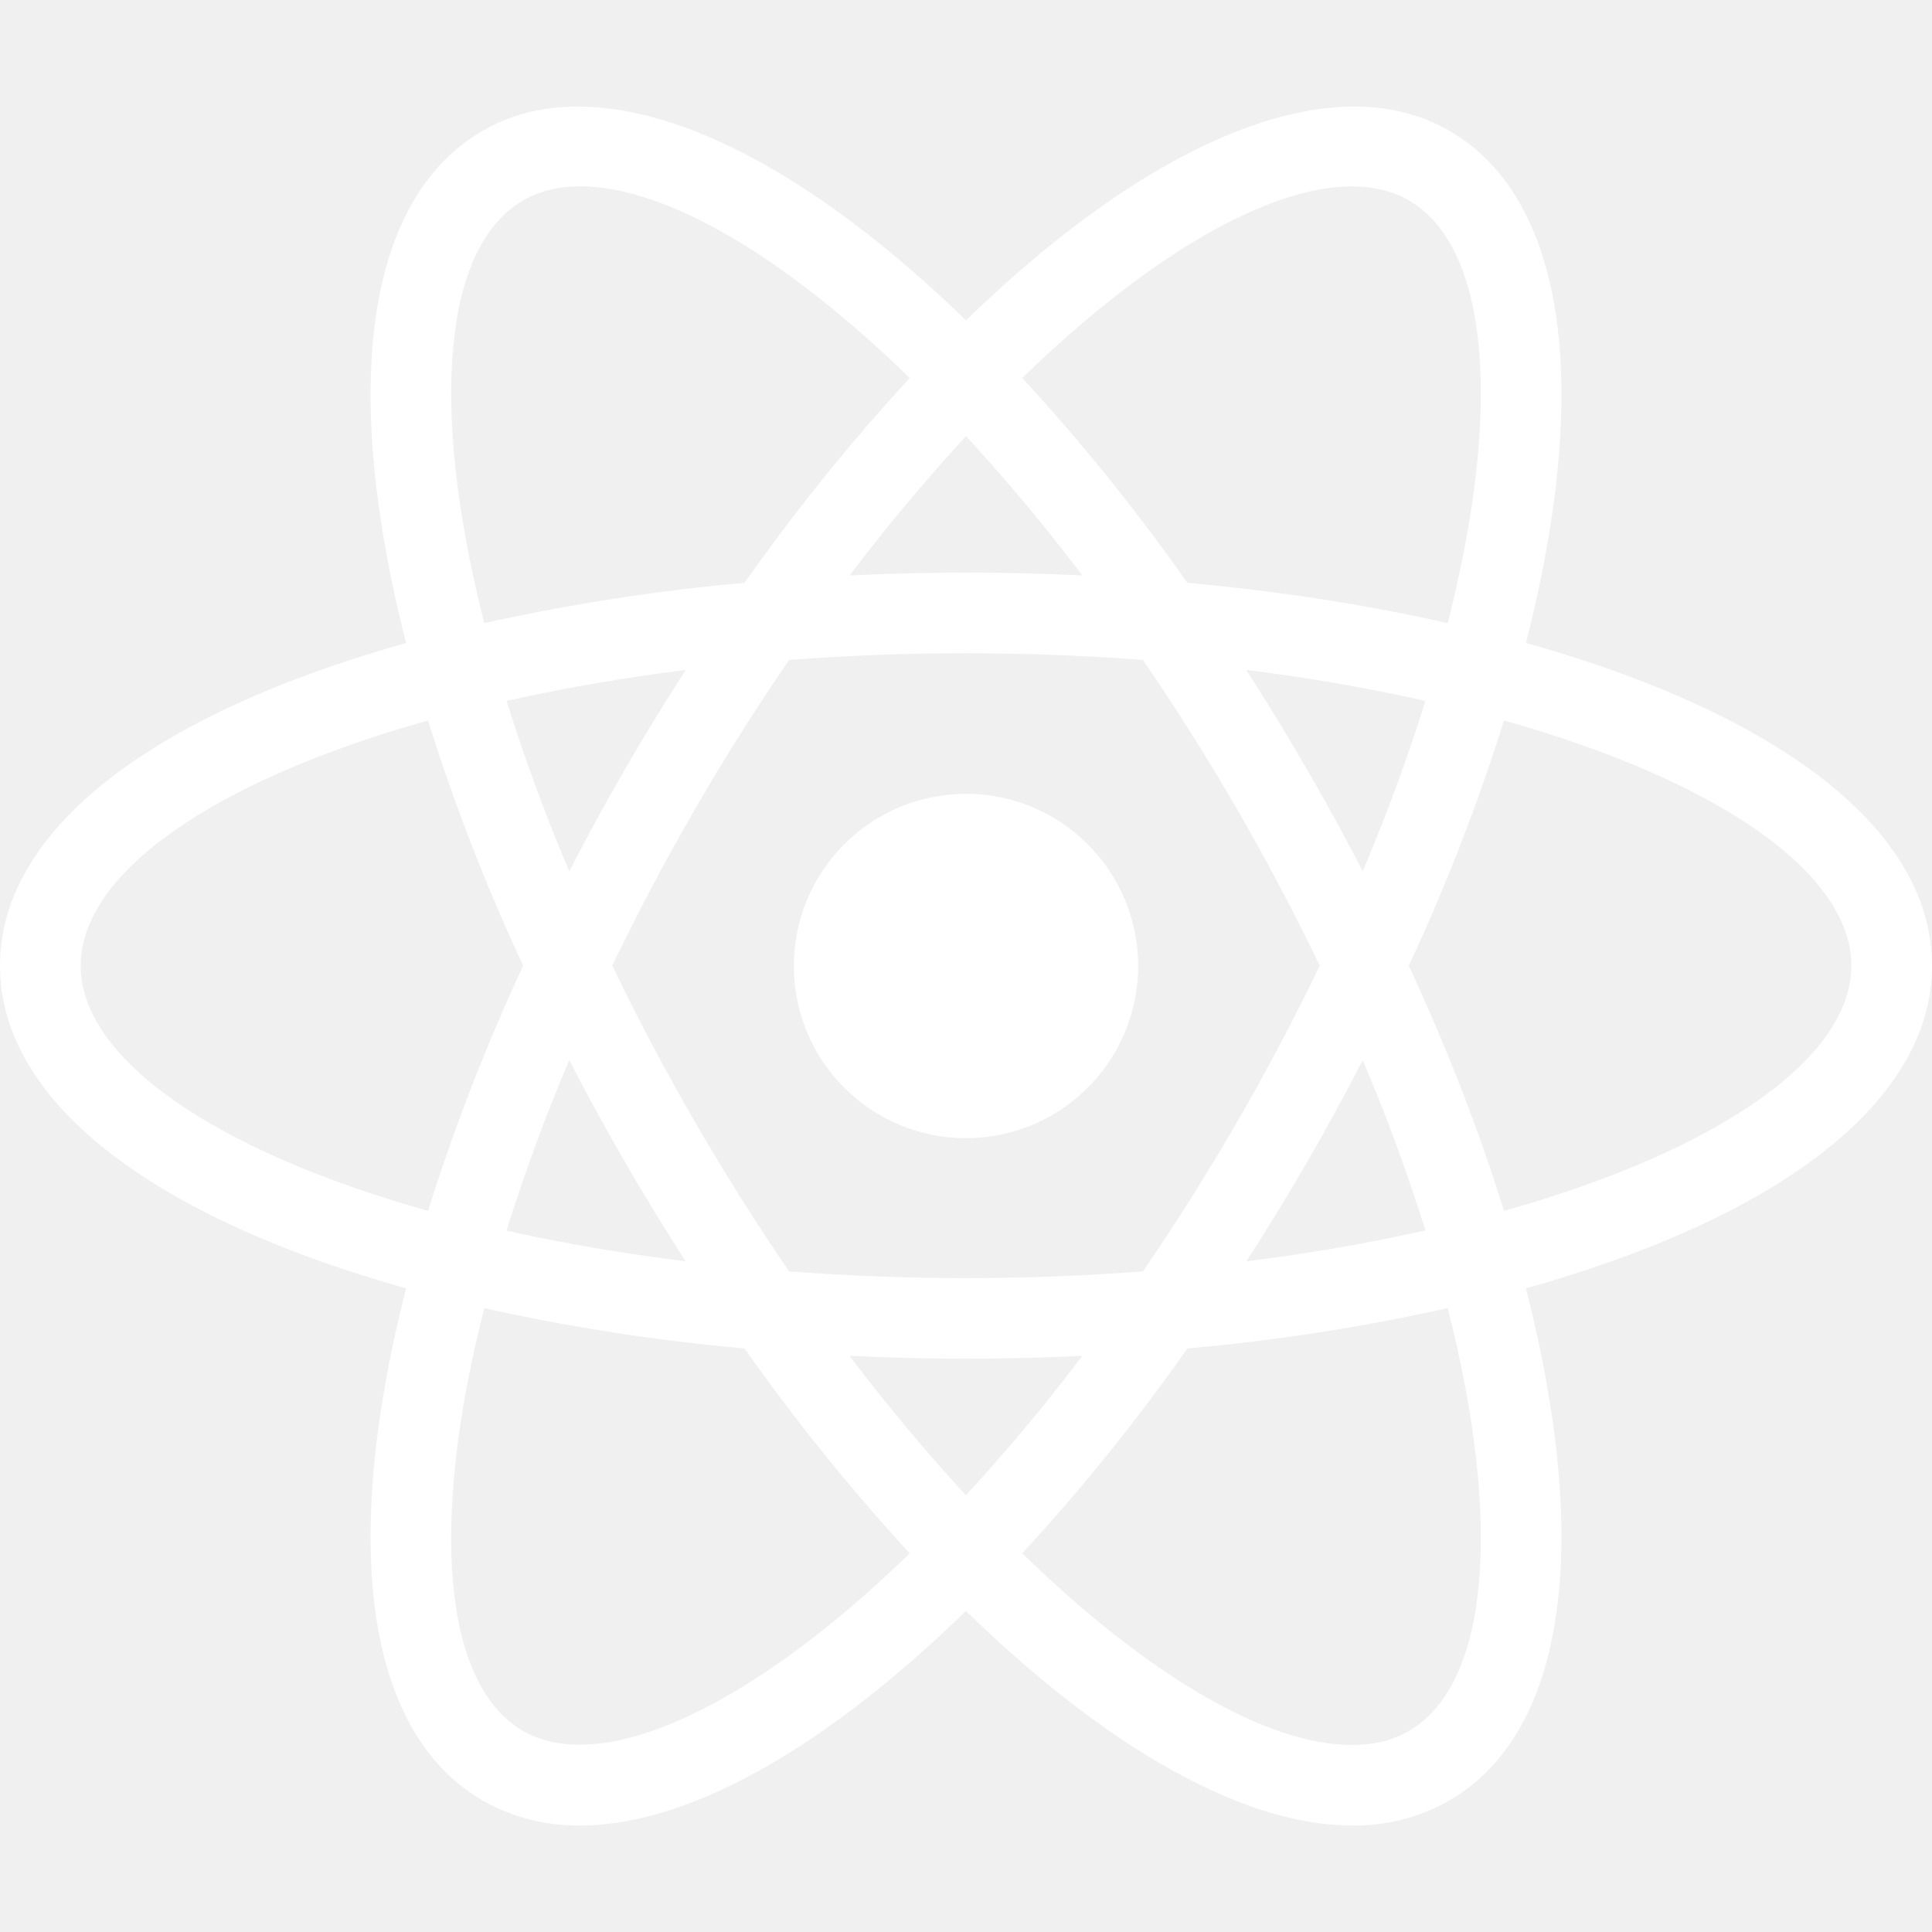
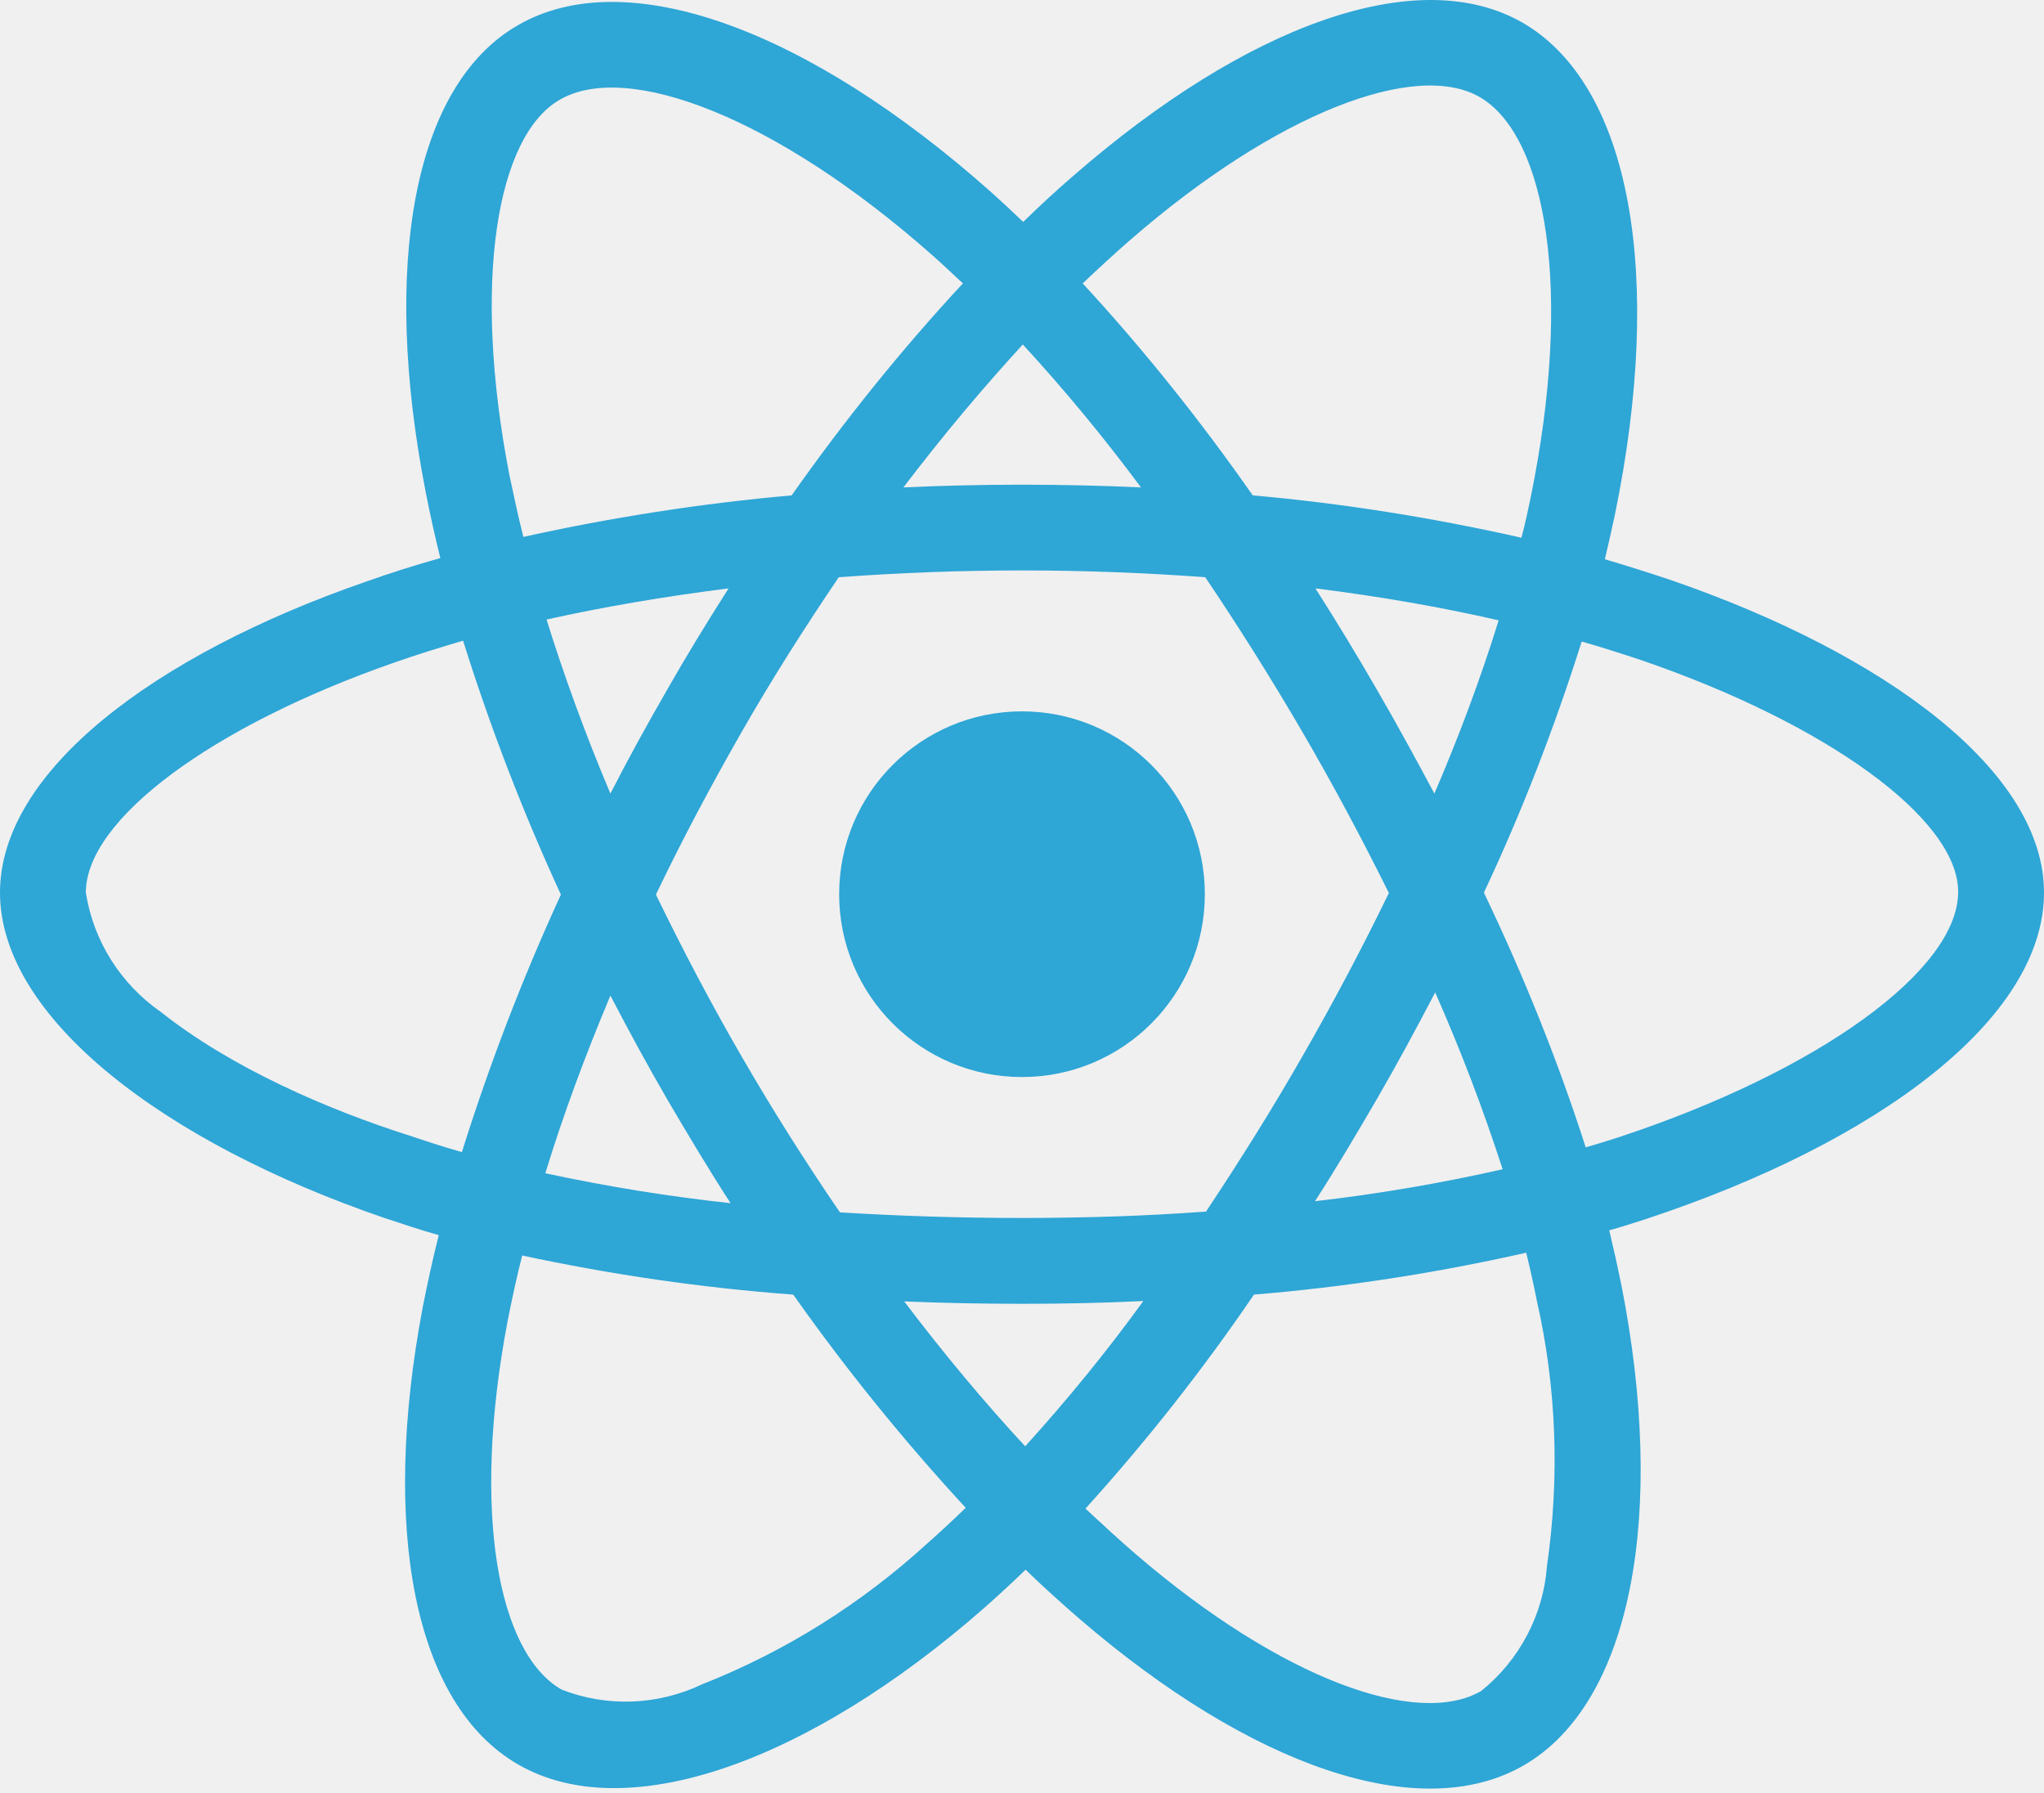
- <svg xmlns="http://www.w3.org/2000/svg" width="24" height="24" viewBox="0 0 24 24" fill="none">
-   <path d="M12 9.861C11.719 9.861 11.441 9.916 11.181 10.024C10.922 10.131 10.686 10.289 10.488 10.488C10.289 10.686 10.131 10.922 10.024 11.181C9.916 11.441 9.861 11.719 9.861 12C9.861 12.281 9.916 12.559 10.024 12.819C10.131 13.078 10.289 13.314 10.488 13.512C10.686 13.711 10.922 13.869 11.181 13.976C11.441 14.084 11.719 14.139 12 14.139C12.281 14.139 12.559 14.084 12.819 13.976C13.078 13.869 13.314 13.711 13.512 13.512C13.711 13.314 13.869 13.078 13.976 12.819C14.084 12.559 14.139 12.281 14.139 12C14.139 11.719 14.084 11.441 13.976 11.181C13.869 10.922 13.711 10.686 13.512 10.488C13.314 10.289 13.078 10.131 12.819 10.024C12.559 9.916 12.281 9.861 12 9.861ZM6.008 16.255L5.536 16.135C2.018 15.246 0 13.737 0 11.996C0 10.255 2.018 8.746 5.536 7.857L6.008 7.738L6.141 8.206C6.497 9.434 6.953 10.63 7.504 11.784L7.605 11.997L7.504 12.21C6.952 13.363 6.496 14.56 6.141 15.788L6.008 16.255ZM5.317 8.95C2.643 9.701 1.002 10.85 1.002 11.996C1.002 13.141 2.643 14.29 5.317 15.042C5.644 14.002 6.039 12.984 6.499 11.996C6.038 11.008 5.643 9.99 5.317 8.95V8.95ZM17.992 16.255L17.859 15.786C17.503 14.558 17.047 13.362 16.495 12.209L16.394 11.996L16.495 11.783C17.047 10.63 17.503 9.433 17.859 8.205L17.992 7.737L18.465 7.856C21.982 8.745 24 10.254 24 11.996C24 13.738 21.982 15.246 18.465 16.135L17.992 16.255V16.255ZM17.501 11.996C17.981 13.035 18.378 14.056 18.683 15.042C21.358 14.29 22.998 13.141 22.998 11.996C22.998 10.85 21.357 9.702 18.683 8.95C18.356 9.99 17.962 11.008 17.501 11.996V11.996ZM5.31 8.945L5.177 8.478C4.188 4.992 4.488 2.494 6 1.622C7.483 0.766 9.864 1.777 12.359 4.338L12.699 4.687L12.359 5.036C11.473 5.958 10.662 6.95 9.937 8.003L9.802 8.196L9.567 8.216C8.291 8.317 7.025 8.521 5.782 8.826L5.31 8.945V8.945ZM7.206 2.315C6.938 2.315 6.701 2.373 6.501 2.488C5.507 3.061 5.331 5.053 6.016 7.741C7.082 7.504 8.162 7.337 9.249 7.24C9.876 6.348 10.562 5.498 11.301 4.696C9.741 3.177 8.264 2.315 7.206 2.315V2.315ZM16.795 22.677C16.794 22.677 16.794 22.677 16.795 22.677C15.37 22.677 13.54 21.604 11.641 19.654L11.301 19.305L11.641 18.956C12.527 18.034 13.337 17.041 14.062 15.988L14.197 15.795L14.431 15.775C15.708 15.675 16.974 15.471 18.218 15.166L18.69 15.047L18.824 15.515C19.811 18.999 19.512 21.498 18 22.369C17.633 22.577 17.217 22.683 16.795 22.677V22.677ZM12.699 19.296C14.259 20.815 15.736 21.677 16.794 21.677H16.795C17.062 21.677 17.3 21.619 17.499 21.504C18.493 20.931 18.67 18.938 17.984 16.25C16.918 16.487 15.838 16.655 14.75 16.751C14.123 17.644 13.438 18.494 12.699 19.296V19.296ZM18.69 8.945L18.218 8.826C16.974 8.52 15.708 8.316 14.431 8.216L14.197 8.196L14.062 8.003C13.337 6.95 12.528 5.957 11.641 5.036L11.301 4.687L11.641 4.338C14.135 1.778 16.515 0.767 18 1.622C19.512 2.494 19.812 4.992 18.824 8.477L18.69 8.945ZM14.75 7.24C15.892 7.344 16.977 7.513 17.984 7.741C18.67 5.053 18.493 3.061 17.499 2.488C16.511 1.917 14.654 2.792 12.699 4.696C13.438 5.498 14.123 6.348 14.75 7.24V7.24ZM7.206 22.677C6.784 22.683 6.368 22.577 6 22.369C4.488 21.498 4.188 19 5.177 15.515L5.309 15.047L5.781 15.166C6.936 15.457 8.21 15.662 9.566 15.775L9.801 15.795L9.935 15.988C10.661 17.041 11.471 18.034 12.357 18.956L12.697 19.305L12.357 19.654C10.459 21.604 8.629 22.677 7.206 22.677V22.677ZM6.016 16.25C5.33 18.938 5.507 20.931 6.501 21.504C7.488 22.067 9.344 21.199 11.301 19.296C10.562 18.493 9.877 17.643 9.249 16.751C8.162 16.655 7.082 16.488 6.016 16.25V16.25ZM12 16.878C11.177 16.878 10.331 16.842 9.484 16.772L9.249 16.752L9.114 16.559C8.635 15.871 8.185 15.163 7.764 14.437C7.345 13.711 6.956 12.967 6.598 12.209L6.498 11.996L6.598 11.783C6.956 11.024 7.345 10.281 7.764 9.555C8.178 8.839 8.633 8.125 9.114 7.433L9.249 7.24L9.484 7.22C11.159 7.078 12.842 7.078 14.517 7.22L14.751 7.24L14.885 7.433C15.844 8.81 16.686 10.265 17.402 11.783L17.503 11.996L17.402 12.209C16.688 13.728 15.846 15.183 14.885 16.559L14.751 16.752L14.517 16.772C13.67 16.842 12.823 16.878 12 16.878V16.878ZM9.803 15.794C11.283 15.905 12.717 15.905 14.198 15.794C15.025 14.585 15.759 13.316 16.394 11.996C15.76 10.676 15.026 9.406 14.197 8.198C12.734 8.087 11.266 8.087 9.803 8.198C8.974 9.406 8.24 10.675 7.606 11.996C8.242 13.316 8.976 14.585 9.803 15.794V15.794Z" fill="white" />
+ <svg xmlns="http://www.w3.org/2000/svg" width="512" height="449" viewBox="0 0 512 449" fill="none">
+   <path d="M418.2 145.187C412.8 143.387 407.4 141.687 402 140.087C402.9 136.387 403.7 132.687 404.5 128.987C416.8 69.387 408.7 21.488 381.4 5.688C355.1 -9.413 312.2 6.287 268.8 44.087C264.5 47.788 260.3 51.688 256.3 55.587C253.6 52.987 250.8 50.388 248 47.888C202.5 7.487 156.9 -9.512 129.6 6.388C103.4 21.587 95.6 66.688 106.6 123.087C107.7 128.687 108.9 134.187 110.3 139.787C103.9 141.587 97.6 143.587 91.7 145.687C38.3 164.187 0 193.387 0 223.587C0 254.787 40.8 286.087 96.3 305.087C100.8 306.587 105.3 308.087 109.9 309.387C108.4 315.387 107.1 321.287 105.9 327.387C95.4 382.887 103.6 426.887 129.8 441.987C156.8 457.587 202.2 441.587 246.4 402.887C249.9 399.787 253.4 396.587 256.9 393.187C261.3 397.487 265.9 401.587 270.5 405.587C313.3 442.387 355.6 457.287 381.7 442.187C408.7 426.587 417.5 379.287 406.1 321.687C405.2 317.287 404.2 312.787 403.1 308.187C406.3 307.287 409.4 306.287 412.5 305.287C470.2 286.187 512 255.287 512 223.587C512 193.287 472.6 163.887 418.2 145.187ZM282.9 60.288C320.1 27.887 354.8 15.188 370.6 24.288C387.5 33.987 394 73.187 383.4 124.687C382.7 128.087 382 131.387 381.1 134.687C358.9 129.687 336.4 126.087 313.8 124.087C300.8 105.487 286.6 87.687 271.2 70.987C275.1 67.287 278.9 63.788 282.9 60.288ZM167.2 275.487C172.3 284.187 177.5 292.887 183 301.387C167.4 299.687 151.9 297.187 136.6 293.887C141 279.487 146.5 264.587 152.9 249.387C157.5 258.187 162.2 266.887 167.2 275.487ZM136.9 155.187C151.3 151.987 166.6 149.387 182.5 147.387C177.2 155.687 172 164.187 167.1 172.787C162.2 181.287 157.4 189.987 152.9 198.787C146.6 183.887 141.3 169.287 136.9 155.187ZM164.3 224.087C170.9 210.287 178.1 196.787 185.7 183.487C193.3 170.187 201.5 157.287 210.1 144.587C225.1 143.487 240.4 142.887 256 142.887C271.6 142.887 287 143.487 301.9 144.587C310.4 157.187 318.5 170.087 326.2 183.287C333.9 196.487 341.1 209.987 347.9 223.687C341.2 237.487 334 251.087 326.3 264.487C318.7 277.787 310.6 290.687 302.1 303.487C287.2 304.587 271.7 305.087 256 305.087C240.3 305.087 225.1 304.587 210.4 303.687C201.7 290.987 193.5 277.987 185.8 264.687C178.1 251.387 171 237.887 164.3 224.087ZM344.9 275.287C350 266.487 354.8 257.587 359.5 248.587C365.9 263.087 371.5 277.787 376.4 292.887C360.9 296.387 345.2 299.087 329.4 300.887C334.8 292.487 339.9 283.887 344.9 275.287ZM359.3 198.787C354.6 189.987 349.8 181.187 344.8 172.587C339.9 164.087 334.8 155.687 329.5 147.387C345.6 149.387 361 152.087 375.4 155.387C370.8 170.187 365.4 184.587 359.3 198.787ZM256.2 86.287C266.7 97.687 276.6 109.687 285.8 122.087C266 121.187 246.1 121.187 226.3 122.087C236.1 109.187 246.2 97.187 256.2 86.287ZM140.2 24.988C157 15.188 194.3 29.188 233.6 63.987C236.1 66.188 238.6 68.587 241.2 70.987C225.7 87.687 211.4 105.487 198.3 124.087C175.7 126.087 153.3 129.587 131.1 134.487C129.8 129.387 128.7 124.187 127.6 118.987C118.2 70.587 124.4 34.087 140.2 24.988ZM115.7 288.587C111.5 287.387 107.4 286.087 103.3 284.687C82 277.987 57.8 267.387 40.3 253.487C30.2 246.487 23.4 235.687 21.5 223.587C21.5 205.287 53.1 181.887 98.7 165.987C104.4 163.987 110.2 162.187 116 160.487C122.8 182.187 131 203.487 140.5 224.087C130.9 244.987 122.6 266.587 115.7 288.587ZM232.3 386.587C215.8 401.687 196.7 413.687 175.9 421.887C164.8 427.187 152 427.687 140.6 423.187C124.7 413.987 118.1 378.687 127.1 331.187C128.2 325.587 129.4 319.987 130.8 314.487C153.2 319.287 175.8 322.587 198.7 324.287C211.9 342.987 226.4 360.887 241.9 377.687C238.7 380.787 235.5 383.787 232.3 386.587ZM256.8 362.287C246.6 351.287 236.4 339.087 226.5 325.987C236.1 326.387 246 326.587 256 326.587C266.3 326.587 276.4 326.387 286.4 325.887C277.2 338.587 267.3 350.687 256.8 362.287ZM387.5 392.287C386.6 404.487 380.6 415.887 371 423.587C355.1 432.787 321.2 420.787 284.6 389.387C280.4 385.787 276.2 381.887 271.9 377.887C287.2 360.987 301.3 343.087 314.1 324.287C337 322.387 359.8 318.887 382.3 313.787C383.3 317.887 384.2 321.987 385 325.987C389.9 347.587 390.7 370.087 387.5 392.287ZM405.7 284.787C402.9 285.687 400.1 286.587 397.2 287.387C390.2 265.587 381.6 244.287 371.7 223.587C381.3 203.187 389.4 182.187 396.2 160.687C401.4 162.187 406.4 163.787 411.2 165.387C457.8 181.387 490.5 205.187 490.5 223.387C490.5 242.987 455.6 268.287 405.7 284.787ZM256 269.787C281.3 269.787 301.8 249.287 301.8 223.987C301.8 198.687 281.3 178.187 256 178.187C230.7 178.187 210.2 198.687 210.2 223.987C210.2 249.287 230.7 269.787 256 269.787Z" fill="#2EA6D6" />
</svg>
